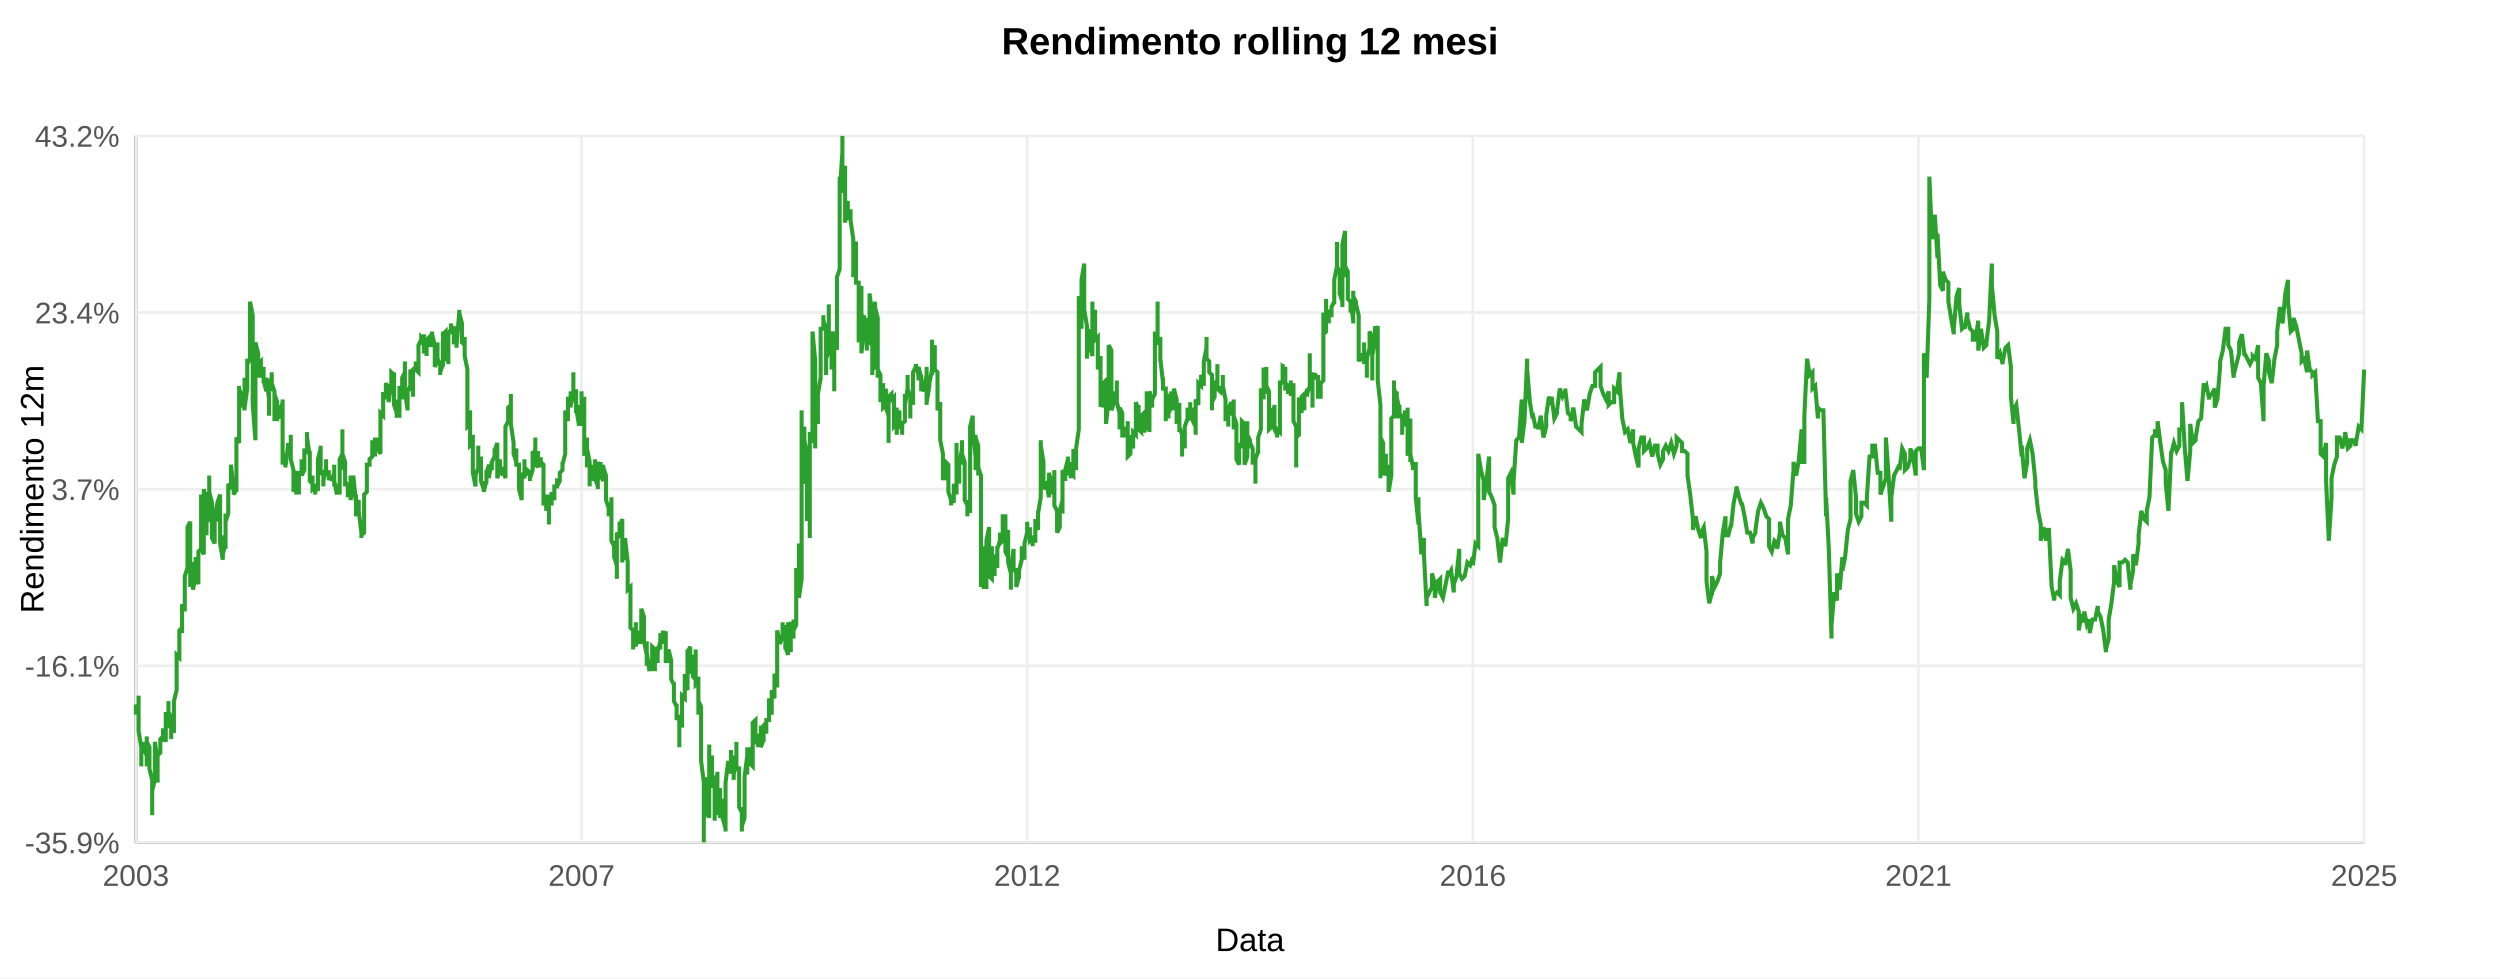
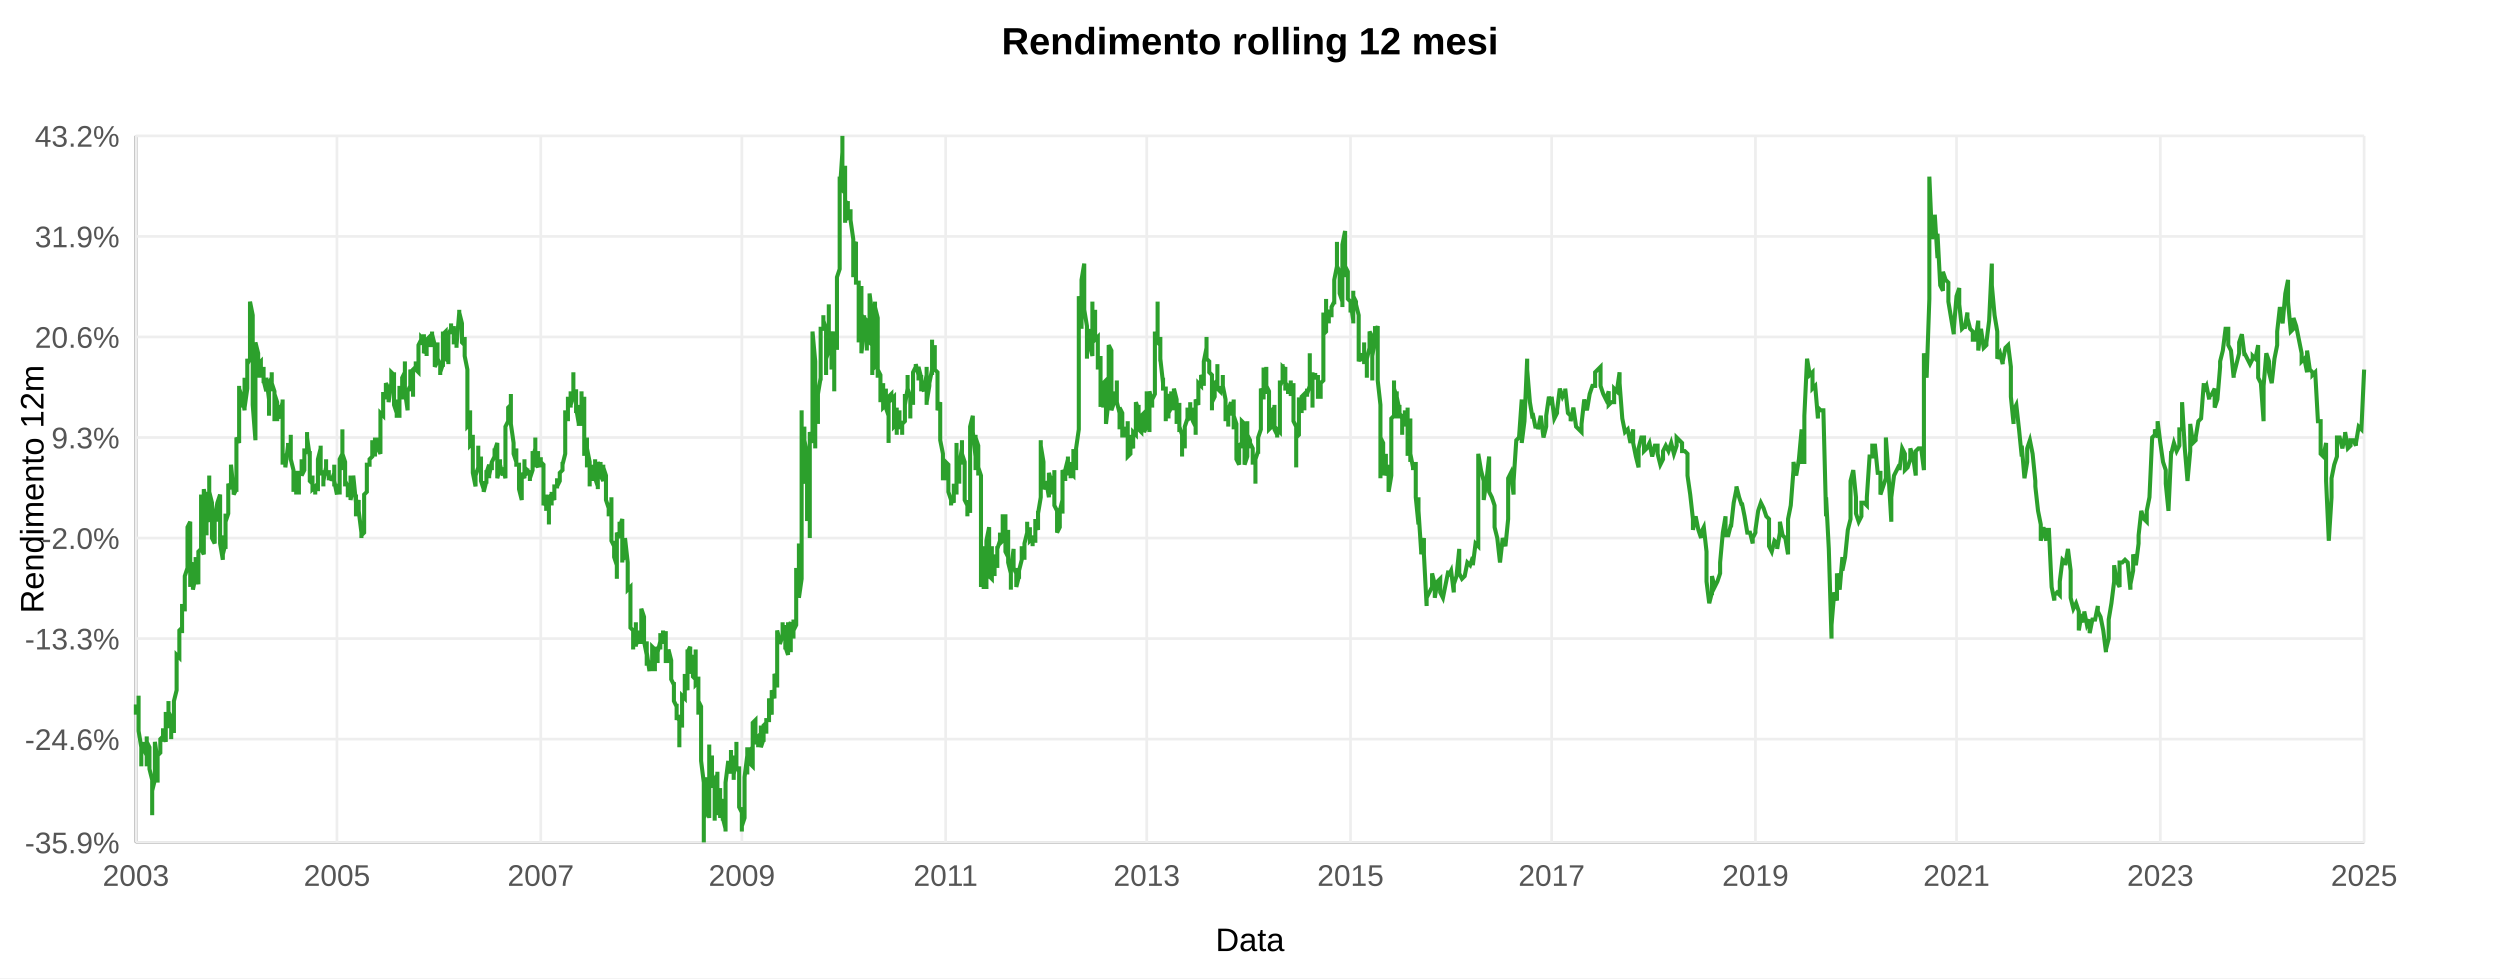
<svg xmlns="http://www.w3.org/2000/svg" width="920" height="360">
  <rect x="0" y="0" width="920" height="360" fill="white" stroke="none" />
  <line x1="50" y1="310" x2="870" y2="310" stroke="#444" stroke-width="1" />
  <line x1="50" y1="50" x2="50" y2="310" stroke="#444" stroke-width="1" />
  <line x1="50" y1="310" x2="870" y2="310" stroke="#eee" stroke-width="1" />
  <text x="44" y="314" font-size="11" fill="#555" text-anchor="end" font-family="Arial, Helvetica, sans-serif">-35.9%</text>
-   <line x1="50" y1="245" x2="870" y2="245" stroke="#eee" stroke-width="1" />
-   <text x="44" y="249" font-size="11" fill="#555" text-anchor="end" font-family="Arial, Helvetica, sans-serif">-16.1%</text>
-   <line x1="50" y1="180" x2="870" y2="180" stroke="#eee" stroke-width="1" />
-   <text x="44" y="184" font-size="11" fill="#555" text-anchor="end" font-family="Arial, Helvetica, sans-serif">3.7%</text>
-   <line x1="50" y1="115" x2="870" y2="115" stroke="#eee" stroke-width="1" />
-   <text x="44" y="119" font-size="11" fill="#555" text-anchor="end" font-family="Arial, Helvetica, sans-serif">23.4%</text>
+   <line x1="50" y1="272" x2="870" y2="272" stroke="#eee" stroke-width="1" />
+   <text x="44" y="276" font-size="11" fill="#555" text-anchor="end" font-family="Arial, Helvetica, sans-serif">-24.6%</text>
+   <line x1="50" y1="235" x2="870" y2="235" stroke="#eee" stroke-width="1" />
+   <text x="44" y="239" font-size="11" fill="#555" text-anchor="end" font-family="Arial, Helvetica, sans-serif">-13.3%</text>
+   <line x1="50" y1="198" x2="870" y2="198" stroke="#eee" stroke-width="1" />
+   <text x="44" y="202" font-size="11" fill="#555" text-anchor="end" font-family="Arial, Helvetica, sans-serif">-2.0%</text>
+   <line x1="50" y1="161" x2="870" y2="161" stroke="#eee" stroke-width="1" />
+   <text x="44" y="165" font-size="11" fill="#555" text-anchor="end" font-family="Arial, Helvetica, sans-serif">9.3%</text>
+   <line x1="50" y1="124" x2="870" y2="124" stroke="#eee" stroke-width="1" />
+   <text x="44" y="128" font-size="11" fill="#555" text-anchor="end" font-family="Arial, Helvetica, sans-serif">20.6%</text>
+   <line x1="50" y1="87" x2="870" y2="87" stroke="#eee" stroke-width="1" />
+   <text x="44" y="91" font-size="11" fill="#555" text-anchor="end" font-family="Arial, Helvetica, sans-serif">31.9%</text>
  <line x1="50" y1="50" x2="870" y2="50" stroke="#eee" stroke-width="1" />
  <text x="44" y="54" font-size="11" fill="#555" text-anchor="end" font-family="Arial, Helvetica, sans-serif">43.2%</text>
  <line x1="50" y1="310" x2="50" y2="50" stroke="#eee" stroke-width="1" />
  <text x="50" y="326" font-size="11" fill="#555" text-anchor="middle" font-family="Arial, Helvetica, sans-serif">2003</text>
-   <line x1="214" y1="310" x2="214" y2="50" stroke="#eee" stroke-width="1" />
-   <text x="214" y="326" font-size="11" fill="#555" text-anchor="middle" font-family="Arial, Helvetica, sans-serif">2007</text>
-   <line x1="378" y1="310" x2="378" y2="50" stroke="#eee" stroke-width="1" />
-   <text x="378" y="326" font-size="11" fill="#555" text-anchor="middle" font-family="Arial, Helvetica, sans-serif">2012</text>
-   <line x1="542" y1="310" x2="542" y2="50" stroke="#eee" stroke-width="1" />
-   <text x="542" y="326" font-size="11" fill="#555" text-anchor="middle" font-family="Arial, Helvetica, sans-serif">2016</text>
-   <line x1="706" y1="310" x2="706" y2="50" stroke="#eee" stroke-width="1" />
-   <text x="706" y="326" font-size="11" fill="#555" text-anchor="middle" font-family="Arial, Helvetica, sans-serif">2021</text>
+   <line x1="124" y1="310" x2="124" y2="50" stroke="#eee" stroke-width="1" />
+   <text x="124" y="326" font-size="11" fill="#555" text-anchor="middle" font-family="Arial, Helvetica, sans-serif">2005</text>
+   <line x1="199" y1="310" x2="199" y2="50" stroke="#eee" stroke-width="1" />
+   <text x="199" y="326" font-size="11" fill="#555" text-anchor="middle" font-family="Arial, Helvetica, sans-serif">2007</text>
+   <line x1="273" y1="310" x2="273" y2="50" stroke="#eee" stroke-width="1" />
+   <text x="273" y="326" font-size="11" fill="#555" text-anchor="middle" font-family="Arial, Helvetica, sans-serif">2009</text>
+   <line x1="348" y1="310" x2="348" y2="50" stroke="#eee" stroke-width="1" />
+   <text x="348" y="326" font-size="11" fill="#555" text-anchor="middle" font-family="Arial, Helvetica, sans-serif">2011</text>
+   <line x1="422" y1="310" x2="422" y2="50" stroke="#eee" stroke-width="1" />
+   <text x="422" y="326" font-size="11" fill="#555" text-anchor="middle" font-family="Arial, Helvetica, sans-serif">2013</text>
+   <line x1="497" y1="310" x2="497" y2="50" stroke="#eee" stroke-width="1" />
+   <text x="497" y="326" font-size="11" fill="#555" text-anchor="middle" font-family="Arial, Helvetica, sans-serif">2015</text>
+   <line x1="571" y1="310" x2="571" y2="50" stroke="#eee" stroke-width="1" />
+   <text x="571" y="326" font-size="11" fill="#555" text-anchor="middle" font-family="Arial, Helvetica, sans-serif">2017</text>
+   <line x1="646" y1="310" x2="646" y2="50" stroke="#eee" stroke-width="1" />
+   <text x="646" y="326" font-size="11" fill="#555" text-anchor="middle" font-family="Arial, Helvetica, sans-serif">2019</text>
+   <line x1="720" y1="310" x2="720" y2="50" stroke="#eee" stroke-width="1" />
+   <text x="720" y="326" font-size="11" fill="#555" text-anchor="middle" font-family="Arial, Helvetica, sans-serif">2021</text>
+   <line x1="795" y1="310" x2="795" y2="50" stroke="#eee" stroke-width="1" />
+   <text x="795" y="326" font-size="11" fill="#555" text-anchor="middle" font-family="Arial, Helvetica, sans-serif">2023</text>
  <line x1="870" y1="310" x2="870" y2="50" stroke="#eee" stroke-width="1" />
  <text x="870" y="326" font-size="11" fill="#555" text-anchor="middle" font-family="Arial, Helvetica, sans-serif">2025</text>
  <polyline fill="none" stroke="#2ca02c" stroke-width="1.5" points="50,263 50,263 50,262 50,262 50,261 50,260 51,260 51,256 51,261 51,260 51,266 51,265 51,267 51,269 52,275 52,276 52,282 52,282 52,277 52,276 52,275 53,275 53,273 53,274 53,275 53,276 53,276 54,278 54,282 54,280 54,276 54,273 54,271 54,275 54,273 55,275 55,279 55,281 55,281 55,280 55,283 56,287 56,290 56,292 56,293 56,299 56,300 56,300 56,291 57,287 57,283 57,283 57,281 57,278 57,273 58,280 58,277 58,278 58,281 58,283 58,288 58,286 58,278 59,277 59,275 59,272 59,273 59,274 59,277 59,272 60,271 60,268 60,273 60,271 60,269 61,273 61,267 61,266 61,262 61,264 61,264 62,263 62,258 62,260 62,268 62,265 62,262 63,264 63,268 63,265 63,266 63,272 63,270 63,270 63,266 63,269 64,269 64,267 64,262 64,262 64,258 65,254 65,248 65,252 65,246 65,249 65,246 65,244 65,241 66,242 66,237 66,240 66,237 66,237 66,232 67,231 67,228 67,231 67,224 67,229 67,233 67,232 67,223 68,223 68,225 68,225 68,221 68,219 68,216 68,212 69,209 69,204 69,202 69,208 69,204 69,202 69,194 70,192 70,198 70,198 70,202 70,216 70,214 70,213 70,209 71,207 71,207 71,212 71,212 71,217 71,217 72,212 72,212 72,205 72,215 72,213 72,210 73,215 73,212 73,212 73,211 73,204 73,203 74,202 74,196 74,182 74,186 74,188 74,192 74,196 74,202 75,204 75,199 75,197 75,192 75,191 75,183 75,180 76,186 76,181 76,182 76,189 76,197 76,192 76,190 77,192 77,190 77,184 77,181 77,178 77,183 77,175 77,181 78,185 78,185 78,196 78,191 78,198 78,197 78,198 79,200 79,199 79,200 79,200 79,194 79,189 79,192 79,190 80,185 80,191 80,192 80,191 80,186 80,185 81,182 81,184 81,184 81,192 81,196 81,198 81,196 81,200 82,206 82,199 82,201 82,197 82,204 83,200 83,202 83,197 83,192 83,189 83,192 84,189 84,187 84,183 84,189 84,186 84,180 84,178 85,180 85,180 85,171 86,181 86,179 86,181 86,177 86,182 87,180 87,181 87,178 87,173 87,166 87,161 88,163 88,159 88,157 88,146 88,142 88,146 88,143 89,146 89,148 89,150 89,146 89,149 89,145 90,151 90,141 90,141 90,141 90,139 90,143 90,144 90,150 91,143 91,139 91,141 91,142 91,137 91,132 91,134 92,132 92,129 92,119 92,120 92,118 92,114 92,111 93,116 93,126 93,137 93,146 93,140 93,148 93,149 94,162 94,149 94,149 94,144 94,139 94,134 94,126 95,130 95,139 95,133 95,130 95,137 95,138 95,134 96,133 96,139 96,136 96,138 96,138 97,138 97,140 97,141 97,135 97,135 97,137 97,138 97,140 98,144 98,143 98,143 98,144 98,144 98,139 99,147 99,145 99,146 99,145 99,149 99,153 99,141 99,141 100,139 100,142 100,138 100,137 100,138 100,144 100,141 101,144 101,145 101,155 101,150 101,151 101,145 102,148 102,149 102,149 102,150 102,153 102,152 102,155 102,152 103,154 103,153 103,151 103,149 103,154 103,152 104,148 104,147 104,155 104,158 104,158 104,169 104,171 104,170 105,167 105,169 105,171 105,172 105,172 105,170 105,172 106,164 106,164 106,165 106,164 106,168 106,166 106,163 106,164 107,167 107,163 107,162 107,160 107,161 107,169 108,173 108,173 108,174 108,175 108,177 108,181 108,180 109,179 109,182 109,180 109,177 109,176 109,175 109,174 110,174 110,177 110,181 110,182 110,180 110,175 110,175 111,174 111,172 111,174 111,170 111,169 111,175 111,173 111,175 112,173 112,167 112,170 112,169 112,165 112,167 113,166 113,159 113,166 113,163 113,164 113,164 113,162 113,161 114,168 114,166 114,171 114,175 114,177 115,178 115,178 115,181 115,175 115,176 115,178 115,178 115,180 116,179 116,179 116,182 116,180 116,179 116,180 117,180 117,178 117,177 117,175 117,173 117,170 117,169 118,165 118,164 118,166 118,167 118,175 118,175 118,174 118,174 119,174 119,179 119,174 119,173 119,174 119,175 119,177 120,172 120,175 120,173 120,171 120,172 120,169 120,173 121,175 121,173 121,173 121,174 121,176 122,176 122,176 122,176 122,175 122,176 122,177 123,174 123,171 123,174 123,175 123,179 123,177 124,182 124,180 124,178 124,180 124,180 124,181 124,182 124,181 125,178 125,182 125,179 125,177 125,175 125,173 125,169 126,167 126,158 126,171 126,173 126,168 126,168 126,167 127,170 127,172 127,174 127,174 127,179 127,176 127,178 127,177 128,179 128,179 128,180 128,183 128,182 128,178 129,181 129,181 129,183 129,178 129,179 129,175 129,179 129,184 130,179 130,178 130,175 130,175 130,175 131,185 131,184 131,182 131,183 131,187 131,190 131,188 132,184 132,186 132,188 132,186 132,190 132,188 133,196 133,195 133,197 133,196 133,198 133,197 133,197 134,196 134,191 134,186 134,188 134,186 134,186 134,182 135,181 135,179 135,180 135,179 135,180 135,178 135,171 136,171 136,170 136,170 136,169 136,171 136,171 136,170 136,169 137,168 137,167 137,163 137,162 137,164 138,166 138,168 138,167 138,167 138,166 138,161 138,163 138,164 139,165 139,162 139,162 139,161 139,163 139,165 140,167 140,163 140,164 140,165 140,160 140,154 140,153 140,152 141,153 141,148 141,149 141,151 141,150 141,147 141,145 142,145 142,142 142,144 142,147 142,144 142,144 142,141 143,143 143,143 143,146 143,148 143,146 143,147 143,148 143,148 144,141 144,138 144,138 144,138 144,137 145,138 145,140 145,137 145,139 145,142 145,146 145,149 146,152 146,153 146,150 146,147 146,149 146,153 147,153 147,151 147,151 147,149 147,146 147,142 147,146 147,146 147,145 148,145 148,144 148,144 148,147 148,143 148,139 149,137 149,135 149,135 149,134 149,133 149,135 149,140 149,144 150,151 150,149 150,146 150,145 150,147 150,147 150,144 151,142 151,143 151,143 151,143 151,144 151,138 151,136 152,139 152,146 152,145 152,139 152,138 152,136 153,135 153,134 153,134 153,133 153,133 153,136 154,137 154,134 154,134 154,133 154,129 154,128 154,127 154,127 155,125 155,127 155,126 155,127 155,125 155,124 156,125 156,123 156,125 156,127 156,127 156,130 157,128 157,131 157,130 157,126 157,125 157,126 157,125 158,124 158,126 158,125 158,126 158,126 158,127 159,127 159,125 159,126 159,127 159,124 159,122 159,123 160,127 160,130 160,135 160,131 160,133 160,135 161,133 161,134 161,131 161,127 161,126 161,129 161,129 161,132 161,132 162,134 162,137 162,138 162,135 162,134 162,137 163,134 163,135 163,132 163,130 163,131 163,130 163,122 163,123 164,122 164,124 164,126 164,128 164,131 164,132 165,133 165,134 165,131 165,129 165,125 165,122 165,123 165,123 166,121 166,121 166,123 166,123 166,119 166,120 166,121 167,121 167,124 167,120 167,122 167,123 167,121 167,126 168,126 168,126 168,127 168,127 168,124 168,128 168,127 169,115 169,117 169,114 169,115 169,115 170,119 170,119 170,119 170,126 170,123 170,126 171,127 171,127 171,127 171,124 171,127 171,131 172,136 172,138 172,140 172,146 172,151 172,150 172,151 172,157 173,156 173,158 173,151 173,153 173,161 173,164 174,163 174,160 174,166 174,166 174,170 174,170 174,174 175,179 175,178 175,174 175,173 175,174 175,175 175,175 175,175 176,172 176,167 176,173 176,172 176,164 176,169 176,169 177,170 177,170 177,168 177,174 177,171 177,170 177,173 177,177 178,180 178,178 178,181 178,178 178,177 178,181 179,177 179,175 179,176 179,178 179,173 179,173 179,176 179,174 180,171 180,171 180,174 180,176 180,175 181,170 181,170 181,171 181,173 181,170 182,168 182,168 182,165 182,166 182,166 182,167 182,166 183,163 183,164 183,166 183,170 183,171 183,171 183,176 184,172 184,170 184,172 184,172 184,173 184,173 184,169 184,171 185,175 185,175 185,172 185,172 185,173 185,172 186,176 186,175 186,168 186,160 186,159 186,160 186,159 186,157 187,155 187,152 187,152 187,153 187,151 187,150 188,149 188,151 188,149 188,148 188,145 188,148 188,156 189,163 189,165 189,164 189,164 189,164 189,167 190,170 190,168 190,166 190,165 190,167 190,169 190,170 190,171 191,171 191,172 191,177 191,178 191,179 191,174 191,180 192,184 192,180 192,179 192,177 192,174 193,176 193,174 193,171 193,169 193,169 193,173 193,175 193,175 194,174 194,175 194,173 195,174 195,175 195,174 195,173 195,173 195,177 195,175 195,176 196,173 196,172 196,170 196,169 196,166 196,169 197,165 197,162 197,163 197,161 197,166 197,171 197,172 197,170 198,172 198,168 198,167 198,168 198,166 198,167 198,169 199,169 199,169 199,171 199,170 199,172 199,171 199,170 200,171 200,174 200,173 200,176 200,177 200,183 200,186 200,185 201,186 201,188 201,185 201,184 201,182 201,183 202,185 202,189 202,193 202,188 202,188 202,190 202,184 202,183 202,183 203,182 203,182 203,181 203,186 203,183 203,182 204,184 204,180 204,180 204,181 204,180 204,179 205,179 205,179 205,176 205,177 205,176 205,179 206,177 206,177 206,177 206,174 206,175 206,174 207,173 207,171 207,170 207,171 207,171 207,170 207,171 208,167 208,162 208,163 208,162 208,157 208,151 208,152 209,152 209,146 209,147 209,148 209,155 209,155 209,146 209,147 210,147 210,144 210,150 210,147 210,150 210,149 211,146 211,146 211,138 211,137 211,141 211,141 211,142 211,144 212,144 212,147 212,148 212,152 212,149 212,150 213,156 213,154 213,154 213,154 213,153 213,153 213,149 213,156 214,156 214,151 214,146 214,144 214,146 214,147 214,149 215,150 215,146 215,155 215,156 215,163 215,165 215,167 216,167 216,166 216,166 216,165 216,172 216,166 216,161 216,165 217,170 217,179 217,178 217,176 218,173 218,173 218,172 218,171 218,172 218,177 218,176 218,174 219,171 219,172 219,169 219,175 219,172 219,176 220,179 220,174 220,177 220,176 220,175 220,180 220,175 220,170 221,174 221,173 221,170 221,173 221,175 221,175 222,177 222,171 222,171 222,173 222,173 222,174 222,172 223,175 223,175 223,176 223,181 223,183 223,181 223,184 224,187 224,187 224,189 224,189 224,190 224,189 224,187 225,185 225,183 225,187 225,190 225,191 225,197 225,199 226,201 226,201 226,199 226,200 226,204 226,205 227,208 227,208 227,213 227,213 227,208 227,208 227,203 227,196 228,198 228,193 228,192 228,197 228,194 229,191 229,191 229,196 229,195 229,198 229,201 229,207 229,206 230,205 230,204 230,200 230,198 231,207 231,208 231,216 231,215 231,217 232,216 232,216 232,222 232,222 232,228 232,228 232,231 233,232 233,237 233,239 233,237 233,235 233,234 233,234 234,231 234,233 234,231 234,229 234,231 234,236 234,238 234,237 235,236 235,237 235,234 235,232 235,234 235,236 236,235 236,235 236,235 236,236 236,237 236,232 236,231 236,224 237,227 237,232 237,231 237,233 237,236 238,241 238,245 238,239 238,237 238,236 238,239 238,242 238,240 239,247 239,247 239,243 239,244 239,244 240,246 240,247 240,238 240,238 240,238 240,239 240,238 241,239 241,243 241,242 241,244 241,247 241,247 241,244 241,244 242,238 242,242 242,244 242,242 242,240 243,236 243,236 243,237 243,239 243,233 243,235 243,236 244,236 244,234 244,237 244,236 244,234 244,232 244,233 245,233 245,238 245,242 245,242 245,243 245,244 245,243 245,242 246,241 246,241 246,244 246,242 246,239 247,243 247,244 247,246 247,249 247,248 247,250 247,250 248,252 248,251 248,251 248,254 248,253 248,251 248,258 249,260 249,259 249,260 249,265 249,264 249,264 249,264 250,265 250,263 250,264 250,270 250,272 250,275 250,270 250,267 251,267 251,264 251,263 251,257 251,261 251,256 252,257 252,255 252,251 252,252 252,253 252,255 252,248 252,249 253,254 253,245 253,239 253,240 254,238 254,239 254,245 254,244 254,248 254,245 254,248 254,246 255,241 255,241 255,242 255,244 255,245 255,247 255,249 256,250 256,239 256,242 256,244 256,241 256,243 256,252 257,251 257,262 257,263 257,249 257,257 257,261 257,260 257,258 258,260 258,272 258,263 258,265 258,270 258,271 258,280 259,288 259,295 259,303 259,310 259,296 259,290 259,301 259,301 260,299 260,286 260,288 260,297 260,295 260,295 261,301 261,296 261,294 261,289 261,286 261,282 261,274 261,281 262,285 262,280 262,278 262,281 262,290 262,285 263,288 263,292 263,288 263,296 263,302 263,297 263,292 263,288 264,285 264,288 264,284 264,300 264,297 264,291 264,298 265,299 265,294 265,290 265,296 265,298 265,301 266,294 266,299 266,302 266,299 266,301 267,305 267,306 267,297 267,288 268,280 268,280 268,283 268,283 268,282 268,283 268,284 269,284 269,282 269,281 269,283 269,276 269,281 270,283 270,284 270,281 270,278 270,280 270,282 270,287 270,285 271,279 271,275 271,273 271,274 271,281 271,281 271,282 272,284 272,282 272,288 272,288 272,290 272,292 272,297 272,297 273,299 273,298 273,304 273,306 273,297 273,300 273,304 274,301 274,293 274,290 274,291 274,289 274,287 274,286 275,278 275,285 275,285 275,275 275,276 275,278 275,279 275,277 276,276 276,280 276,275 276,279 276,279 276,281 277,282 277,281 277,280 277,270 277,267 277,266 278,265 278,270 278,274 278,272 278,270 278,272 279,271 279,274 279,275 279,275 279,273 279,273 279,273 280,270 280,267 280,271 280,272 280,272 280,274 280,275 281,272 281,273 281,273 281,271 281,267 281,273 281,267 282,266 282,267 282,268 282,270 282,269 282,267 282,265 283,265 283,260 283,258 283,258 283,257 283,257 284,263 284,263 284,262 284,259 284,258 284,263 284,258 284,254 285,257 285,249 285,248 285,249 285,252 285,248 286,250 286,253 286,253 286,253 286,252 286,248 286,242 286,237 286,232 287,236 287,237 287,236 287,237 287,235 287,237 288,234 288,233 288,229 288,229 288,233 288,232 288,231 288,230 289,233 289,232 289,230 289,238 289,239 289,238 290,241 290,238 290,239 290,233 290,232 290,229 290,231 291,229 291,230 291,232 291,236 291,239 291,240 291,239 291,235 292,230 292,229 292,235 292,228 292,229 292,232 293,230 293,219 293,218 293,209 293,212 293,225 293,218 293,216 294,217 294,217 294,215 294,200 294,216 294,220 295,213 295,209 295,198 295,185 295,175 295,162 295,151 295,172 296,178 296,160 296,157 296,161 296,177 296,175 296,162 297,167 297,169 297,165 297,171 297,179 297,187 297,191 298,191 298,198 298,188 298,173 298,176 298,176 298,171 298,159 299,163 299,155 299,150 299,154 299,141 299,122 300,133 300,146 300,150 300,159 300,162 300,165 300,143 300,148 300,153 301,146 301,156 301,155 301,145 302,139 302,134 302,140 302,131 302,124 302,126 302,121 303,121 303,118 303,116 303,118 304,121 304,135 304,138 304,134 304,135 304,136 304,132 305,129 305,121 305,120 305,115 305,117 305,112 305,126 306,122 306,124 306,122 306,126 306,136 306,132 306,129 307,122 307,131 307,135 307,139 307,144 307,140 307,125 307,128 308,128 308,122 308,119 308,108 308,107 308,102 309,99 309,89 309,94 309,94 309,86 309,68 309,65 309,71 310,56 310,52 310,50 310,61 310,63 310,70 311,71 311,71 311,72 311,82 311,64 311,61 311,77 311,74 312,75 312,81 312,80 312,78 312,74 312,80 313,79 313,77 313,80 313,78 313,81 313,81 314,88 314,88 314,92 314,102 314,90 314,91 314,91 314,91 315,89 315,99 315,97 315,96 315,96 315,96 315,104 316,104 316,118 316,126 316,120 316,113 316,112 316,104 316,106 317,106 317,115 317,115 317,120 317,127 317,130 318,121 318,125 318,116 318,120 318,120 318,122 318,117 319,118 319,125 319,128 319,129 319,124 319,125 320,126 320,117 320,113 320,112 320,112 320,113 320,113 320,108 321,116 321,121 321,120 321,129 321,131 321,138 321,136 322,135 322,132 322,120 322,117 322,120 322,111 322,113 323,117 323,127 323,137 323,139 323,137 323,139 323,136 323,136 324,138 324,139 324,140 324,143 324,148 324,147 325,146 325,143 325,141 325,144 325,146 325,146 325,148 325,150 326,149 326,143 326,145 326,148 326,150 327,153 327,160 327,161 327,163 327,159 327,159 327,159 327,149 327,146 328,145 328,148 328,148 328,147 328,145 328,147 329,146 329,147 329,149 329,154 329,150 329,150 329,150 329,157 330,156 330,151 330,150 330,156 330,158 330,160 330,155 331,152 331,151 331,154 331,157 331,158 331,157 331,157 332,155 332,160 332,159 332,155 332,159 332,159 332,156 332,156 333,155 333,151 333,149 333,145 333,149 334,143 334,144 334,141 334,139 334,138 334,144 334,142 334,143 335,146 335,145 335,153 335,154 335,148 335,146 336,145 336,149 336,144 336,144 336,138 336,138 336,138 336,137 337,135 337,137 337,136 337,135 337,134 338,138 338,139 338,140 338,137 338,137 338,136 338,135 339,139 339,138 339,138 339,138 339,138 339,144 339,142 340,144 340,143 340,140 340,141 340,143 341,138 341,135 341,141 341,143 341,141 341,141 341,149 341,149 341,148 342,142 342,141 342,140 342,140 342,142 342,141 343,136 343,138 343,138 343,128 343,125 343,125 343,129 343,128 344,131 344,127 344,129 344,129 344,132 344,136 345,137 345,144 345,145 345,145 345,146 345,140 345,149 345,151 346,148 346,152 346,158 346,155 346,158 346,161 346,162 347,167 347,174 347,176 347,175 347,176 347,176 348,176 348,176 348,175 348,174 348,173 348,173 348,172 348,170 349,171 349,171 349,180 349,179 349,180 349,181 350,184 350,183 350,185 350,185 350,186 350,183 350,184 350,183 351,185 351,178 351,179 351,181 352,181 352,182 352,182 352,180 352,172 352,163 352,172 352,174 353,173 353,178 353,177 353,178 353,175 353,174 353,171 354,165 354,164 354,162 354,163 354,171 354,169 354,167 355,170 355,178 355,184 355,184 355,183 355,179 355,184 356,186 356,184 356,189 356,189 356,190 356,190 356,188 357,188 357,188 357,182 357,183 357,181 357,172 357,166 357,157 358,153 358,154 358,153 358,158 358,161 358,159 359,168 359,172 359,173 359,168 359,162 359,160 359,162 359,161 360,164 360,169 360,172 360,175 360,174 360,172 361,175 361,181 361,184 361,198 361,202 361,213 361,209 361,216 362,206 362,201 362,204 362,213 362,216 363,216 363,210 363,204 363,206 363,202 363,203 363,199 364,194 364,198 364,205 364,211 364,213 364,206 364,207 364,212 365,213 365,212 365,209 365,206 365,201 365,206 366,207 366,210 366,212 366,212 366,209 366,204 366,207 366,205 367,205 367,209 367,208 367,206 367,201 367,202 368,199 368,198 368,198 368,199 368,196 368,198 368,197 368,200 369,199 369,197 369,192 369,197 369,196 369,191 369,190 370,190 370,197 370,192 370,196 370,200 370,200 370,203 371,205 371,202 371,199 371,200 371,195 371,203 371,207 372,211 372,212 372,214 372,217 372,217 372,213 372,210 373,202 373,206 373,207 373,203 373,205 373,209 374,211 374,209 374,211 374,211 374,213 374,216 375,212 375,213 375,213 375,213 375,213 375,210 375,210 376,206 376,206 376,201 376,202 377,203 377,204 377,206 377,200 377,201 377,201 377,200 378,196 378,194 378,194 378,194 378,192 378,196 378,196 379,195 379,194 379,196 379,195 379,194 379,195 379,199 380,198 380,197 380,198 380,199 380,201 380,198 380,198 380,199 381,199 381,197 381,194 381,191 381,193 381,192 382,195 382,192 382,188 382,189 382,189 382,190 382,191 382,189 383,183 383,183 383,172 383,165 383,162 383,162 383,164 384,170 384,170 384,174 384,176 384,175 384,175 384,177 384,180 385,178 385,177 385,179 385,180 385,177 386,183 386,178 386,175 386,177 386,178 386,175 386,174 387,178 387,179 387,182 387,182 387,178 387,176 388,177 388,175 388,173 388,175 388,182 388,186 389,188 389,187 389,188 389,188 389,187 389,187 389,189 389,196 390,194 390,189 390,187 390,188 390,189 390,188 391,184 391,186 391,183 391,183 391,189 391,184 391,174 391,173 392,175 392,177 392,175 392,177 392,175 392,173 393,169 393,168 393,171 393,175 393,172 393,174 393,173 393,171 394,174 394,176 394,173 394,174 394,170 394,171 394,174 395,175 395,174 395,172 395,172 395,168 395,169 395,166 396,166 396,165 396,167 396,172 396,173 396,171 396,165 396,165 397,158 397,157 397,151 397,148 397,137 397,132 397,109 398,117 398,105 398,114 398,121 398,120 398,118 398,103 399,97 399,101 399,109 399,116 399,112 399,114 400,120 400,123 400,130 400,132 400,124 400,121 400,121 400,124 401,124 401,122 401,121 401,123 401,123 401,127 402,131 402,130 402,128 402,120 402,111 402,112 402,120 402,126 403,120 403,123 403,120 403,115 403,114 403,120 403,125 404,124 404,130 404,134 404,135 404,136 404,135 404,132 405,135 405,131 405,134 405,138 405,145 405,141 405,143 405,149 406,149 406,149 406,150 406,143 406,141 407,140 407,146 407,144 407,144 407,148 407,148 407,154 407,156 408,147 408,141 408,134 408,132 408,129 408,127 409,129 409,136 409,137 409,145 409,145 409,149 409,151 409,151 410,148 410,146 410,145 410,144 410,145 410,144 410,145 411,145 411,140 411,146 411,146 411,148 412,152 412,155 412,158 412,153 412,153 412,150 413,152 413,153 413,155 413,158 413,158 413,161 413,160 414,160 414,161 414,160 414,160 414,157 414,157 414,161 414,158 415,158 415,155 415,159 415,161 415,163 415,168 416,167 416,164 416,162 416,160 416,160 416,162 416,162 416,162 417,165 417,164 417,161 417,163 417,163 417,159 418,160 418,158 418,158 418,156 418,157 418,159 418,153 418,148 419,151 419,149 419,153 419,152 419,156 419,156 419,158 420,159 420,158 420,155 420,156 420,155 420,153 420,153 421,152 421,152 421,154 421,153 421,153 421,159 422,157 422,157 422,145 422,144 422,149 422,152 423,152 423,157 423,159 423,155 423,153 423,146 423,144 424,148 424,149 424,149 424,150 424,147 425,145 425,138 425,136 425,135 425,132 425,131 425,127 425,122 425,124 426,122 426,111 426,113 426,118 426,124 426,126 427,127 427,124 427,132 427,133 427,131 427,133 427,128 427,132 428,141 428,139 428,139 428,141 428,143 428,141 428,143 429,143 429,145 429,148 429,154 429,151 429,155 429,149 430,145 430,147 430,147 430,147 430,152 430,153 430,154 430,152 431,150 431,144 431,145 431,144 431,144 431,145 432,148 432,148 432,148 432,151 432,148 432,145 432,144 432,143 433,147 433,148 433,156 433,154 433,149 433,149 434,149 434,151 434,157 434,158 434,159 434,158 434,155 434,157 435,160 435,165 435,168 435,166 435,163 435,159 436,161 436,165 436,164 436,161 436,160 436,157 436,157 437,154 437,150 437,155 437,154 437,151 437,150 437,151 437,152 438,151 438,151 438,148 438,151 438,153 438,154 439,154 439,152 439,150 439,154 439,154 439,153 439,152 439,153 439,155 440,157 440,160 440,158 440,150 440,150 440,147 441,149 441,147 441,148 441,147 441,144 441,143 441,142 441,141 442,142 442,142 442,141 442,142 442,138 443,140 443,141 443,142 443,138 443,136 443,136 443,135 443,133 444,128 444,124 444,126 444,131 444,133 444,132 444,132 445,133 445,134 445,134 445,135 445,137 445,136 445,137 446,138 446,142 446,143 446,144 446,146 446,149 446,151 446,148 447,146 447,146 447,146 447,142 447,142 447,141 448,140 448,138 448,134 448,143 449,144 449,143 449,142 449,144 449,143 450,143 450,141 450,138 450,139 450,139 450,141 450,140 450,142 451,147 451,152 451,155 451,153 451,155 451,150 451,149 452,155 452,155 452,157 452,154 452,153 452,156 452,151 453,148 453,150 453,151 453,149 453,149 453,153 453,150 453,148 454,150 454,147 454,148 454,150 454,154 454,158 454,153 455,156 455,157 455,157 455,162 455,163 455,164 455,168 455,169 456,171 456,165 456,166 456,163 456,163 456,164 457,163 457,165 457,165 457,163 457,161 457,160 457,159 457,155 458,156 458,156 458,158 458,157 458,166 458,171 459,168 459,163 459,159 459,156 459,155 459,160 460,162 460,165 460,164 460,163 460,163 461,165 461,169 461,171 461,170 461,168 461,169 461,168 462,171 462,177 462,175 462,175 462,178 462,177 462,174 462,169 463,166 463,163 463,167 463,163 463,161 464,158 464,155 464,149 464,147 464,150 464,147 464,144 464,143 465,145 465,145 465,146 465,147 465,145 465,136 466,136 466,135 466,139 466,143 466,145 466,145 466,143 466,144 466,142 467,144 467,148 467,152 467,157 467,157 467,158 468,157 468,157 468,151 468,153 468,155 468,156 468,153 468,151 469,150 469,150 469,150 469,149 469,149 469,153 469,158 470,160 470,161 470,159 470,159 470,160 470,158 470,158 471,159 471,157 471,152 471,147 471,142 471,140 471,142 472,140 472,139 472,134 472,134 472,137 472,135 473,136 473,138 473,135 473,137 473,138 473,140 473,142 473,143 474,143 474,145 474,145 474,145 474,145 474,142 475,143 475,145 475,143 475,145 475,144 475,142 475,140 475,145 476,145 476,146 476,142 476,145 476,141 476,148 476,155 477,157 477,162 477,167 477,172 477,167 477,167 477,161 478,160 478,155 478,156 478,155 478,153 478,154 478,150 478,147 479,147 479,152 479,148 479,147 479,146 479,146 480,145 480,148 480,149 480,150 480,151 480,149 480,150 480,149 480,146 481,144 481,146 481,144 481,144 481,143 481,145 482,142 482,136 482,139 482,130 482,140 482,142 482,137 483,143 483,146 483,150 483,143 483,137 483,138 484,138 484,138 484,138 484,138 484,139 485,139 485,143 485,144 485,138 485,146 486,146 486,143 486,146 486,145 486,144 486,140 486,141 487,140 487,133 487,123 487,115 487,118 487,120 487,118 487,123 488,122 488,114 488,112 488,110 488,112 488,117 489,114 489,117 489,119 489,119 489,118 489,119 489,117 489,116 490,116 490,115 490,115 490,116 490,113 490,113 491,111 491,109 491,112 491,111 491,109 491,108 491,108 491,103 492,98 492,93 492,93 492,89 492,95 492,93 492,98 493,100 493,99 493,107 493,108 493,107 493,105 493,108 494,111 494,113 494,105 494,102 494,100 494,90 495,85 495,91 495,88 495,95 495,102 495,99 495,98 496,100 496,100 496,102 496,102 496,102 496,110 496,110 497,111 497,114 497,111 497,115 497,112 497,111 498,118 498,119 498,118 498,117 498,114 498,108 498,107 498,109 499,111 499,111 499,112 499,111 499,112 499,112 500,116 500,121 500,122 500,126 500,130 500,132 500,133 501,130 501,130 501,133 501,130 501,132 501,133 501,132 502,132 502,127 502,126 502,126 502,127 502,134 502,133 503,133 503,133 503,135 503,139 503,134 503,137 503,135 503,132 504,128 504,125 504,125 504,124 504,123 504,122 505,124 505,127 505,132 505,135 505,140 505,136 505,133 505,131 506,125 506,128 506,124 506,120 506,122 506,123 507,120 507,128 507,133 507,133 507,133 507,131 507,134 507,140 508,149 508,161 508,162 508,176 508,171 508,163 508,161 509,163 509,173 509,174 509,167 509,172 509,175 509,171 509,169 510,171 510,172 510,172 510,168 510,167 510,167 510,175 511,172 511,174 511,171 511,178 511,171 511,179 511,181 512,175 512,172 512,171 512,163 512,167 512,160 512,160 512,154 513,153 513,154 513,153 513,143 513,140 513,143 514,146 514,154 514,148 514,150 514,144 514,148 514,147 514,146 515,151 515,154 515,153 515,149 515,153 515,152 516,154 516,154 516,155 516,157 516,160 516,158 516,155 516,153 517,153 517,151 517,156 517,157 517,155 517,154 517,154 518,154 518,150 518,155 518,167 518,165 518,167 519,167 519,163 519,170 519,165 519,158 519,154 519,158 519,167 520,172 520,173 520,172 520,172 521,172 521,174 521,170 521,172 521,171 521,183 522,193 522,185 522,183 522,188 523,203 523,204 524,198 524,204 525,223 525,220 526,218 527,216 527,211 528,215 528,220 529,214 530,213 530,218 531,220 532,215 533,210 533,212 534,210 535,218 535,215 536,212 537,202 537,211 538,213 539,212 539,212 540,207 541,208 542,205 542,208 543,200 544,201 544,167 545,173 546,177 546,184 547,177 548,168 548,176 548,181 549,183 550,186 550,194 551,198 552,207 553,198 553,198 554,201 555,191 555,176 556,174 557,182 557,177 558,162 559,161 560,147 560,163 561,155 562,132 562,136 563,148 564,154 564,152 565,157 566,157 566,158 567,153 568,161 569,157 569,153 570,146 571,149 571,146 572,154 573,152 573,151 574,143 575,146 576,144 576,143 577,152 578,153 578,155 579,150 580,157 580,157 581,158 582,159 582,156 583,147 584,151 585,145 585,145 586,142 587,142 587,137 588,136 589,135 589,142 590,145 591,147 592,144 592,149 593,148 594,148 594,143 595,144 596,137 596,141 597,154 598,159 598,159 599,158 600,163 601,158 601,163 602,168 603,172 603,165 604,161 605,161 605,166 606,165 607,163 607,163 608,168 609,164 610,164 610,167 611,171 611,171 612,169 612,166 613,164 614,166 614,166 615,163 616,167 617,164 617,161 618,162 619,163 619,166 620,166 621,167 621,175 622,182 623,191 623,195 624,190 625,195 626,198 626,196 627,194 628,203 628,214 629,222 630,218 630,219 630,212 631,216 632,214 633,211 633,207 634,196 635,190 635,197 636,197 637,193 637,194 638,185 639,180 639,179 640,183 641,186 641,185 642,190 643,196 644,196 645,200 645,198 646,196 646,195 647,188 648,185 648,185 649,187 650,190 651,191 651,201 652,203 653,199 654,200 654,202 655,196 655,192 656,197 657,198 658,204 658,191 659,186 660,173 660,170 661,175 662,169 663,158 663,170 664,170 664,153 665,132 666,138 667,137 667,143 668,142 669,154 669,150 670,151 671,151 672,190 672,183 673,202 674,235 674,230 675,218 676,221 676,211 677,217 678,205 678,210 679,205 680,195 681,191 681,177 682,173 683,183 683,189 684,192 685,190 685,185 686,185 687,186 687,183 688,168 689,168 689,164 690,164 691,174 692,174 692,182 693,179 694,176 694,161 695,175 696,192 696,183 697,175 698,173 699,171 699,173 700,165 701,167 701,173 702,172 703,169 703,165 704,168 705,175 705,166 706,165 707,165 708,173 708,130 709,139 710,110 710,65 711,88 712,80 712,79 713,95 713,86 714,105 715,107 715,100 716,103 717,104 717,111 718,117 719,123 719,121 720,109 721,106 721,112 722,121 723,120 723,121 724,115 724,117 725,121 726,122 726,125 727,125 728,118 728,129 729,121 730,128 731,127 731,126 732,118 733,97 733,105 734,116 735,122 735,132 736,130 737,134 737,133 738,128 739,127 740,135 740,146 741,156 741,151 742,149 743,158 744,168 744,164 745,176 746,170 746,165 747,162 748,167 749,177 749,179 750,188 751,193 751,199 752,194 753,199 753,195 754,195 755,216 756,221 756,219 757,218 758,219 758,214 759,206 760,207 760,208 761,202 762,210 762,220 763,224 764,222 765,225 765,232 766,226 767,229 767,225 768,230 769,228 769,233 770,228 771,228 772,223 772,225 773,227 774,232 775,240 775,239 776,235 776,228 777,222 778,214 778,208 779,214 780,216 780,207 781,207 782,206 783,207 784,217 784,215 785,210 785,204 786,208 787,200 787,197 788,188 789,191 790,192 790,188 791,183 792,161 793,160 793,158 794,161 794,155 795,163 796,170 797,173 797,178 798,188 799,166 799,167 800,163 801,166 802,164 802,158 803,158 803,148 804,165 805,177 806,166 806,156 807,163 808,162 808,161 809,155 810,154 811,141 811,144 812,142 813,147 813,146 814,145 815,143 815,150 816,147 817,135 817,133 818,129 819,121 820,121 820,127 821,129 822,139 822,138 823,134 824,130 824,126 825,123 826,131 826,130 827,132 828,134 829,132 829,131 830,132 831,127 831,139 832,141 833,155 833,142 834,130 835,133 835,137 836,141 837,132 838,127 838,122 839,113 840,119 840,119 841,108 842,103 842,111 843,122 844,121 844,117 845,120 846,125 847,130 847,133 848,132 849,137 849,129 850,136 851,137 851,138 852,137 853,155 854,155 854,167 855,168 856,163 856,177 857,199 858,183 858,176 859,171 860,168 860,161 861,161 862,165 863,160 863,159 864,165 865,164 865,162 866,162 867,164 867,163 868,157 869,158 870,136" />
  <text x="460" y="20" font-size="14" font-weight="bold" text-anchor="middle" font-family="Arial, Helvetica, sans-serif">Rendimento rolling 12 mesi</text>
  <text x="460" y="350" font-size="12" text-anchor="middle" font-family="Arial, Helvetica, sans-serif">Data</text>
  <text x="16" y="180" font-size="12" text-anchor="middle" transform="rotate(-90 16,180)" font-family="Arial, Helvetica, sans-serif">Rendimento 12m</text>
</svg>
